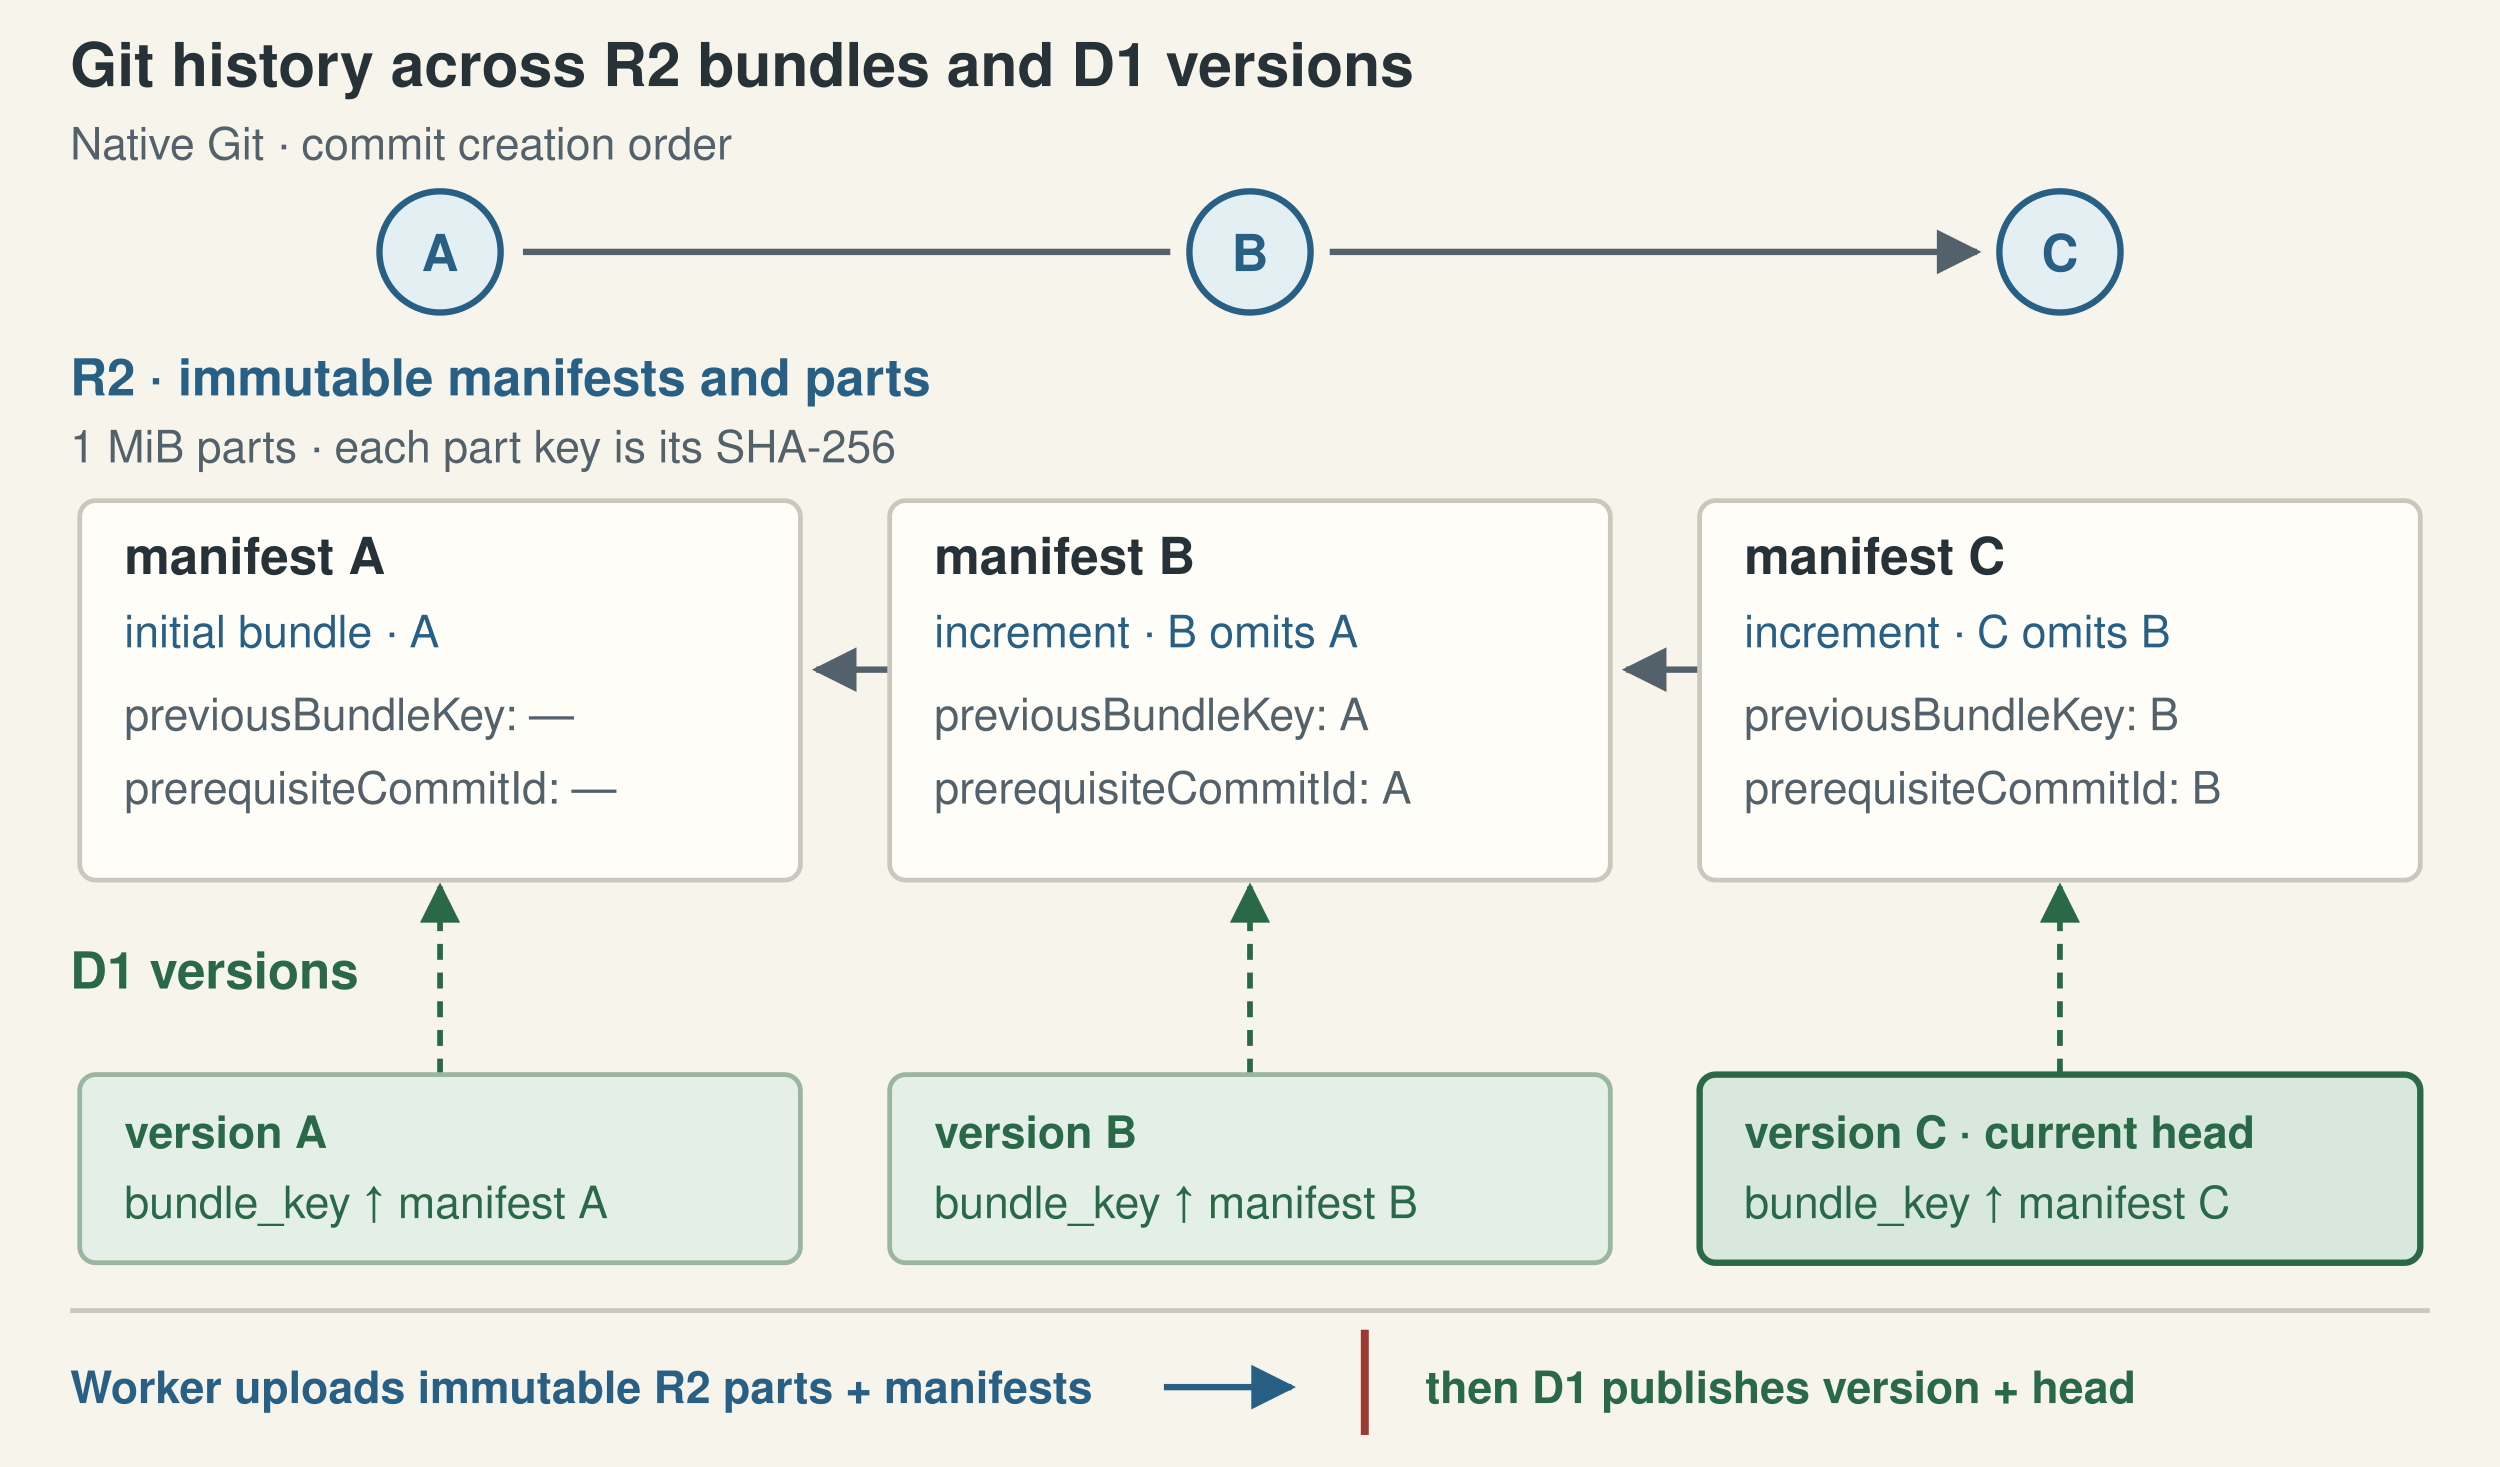
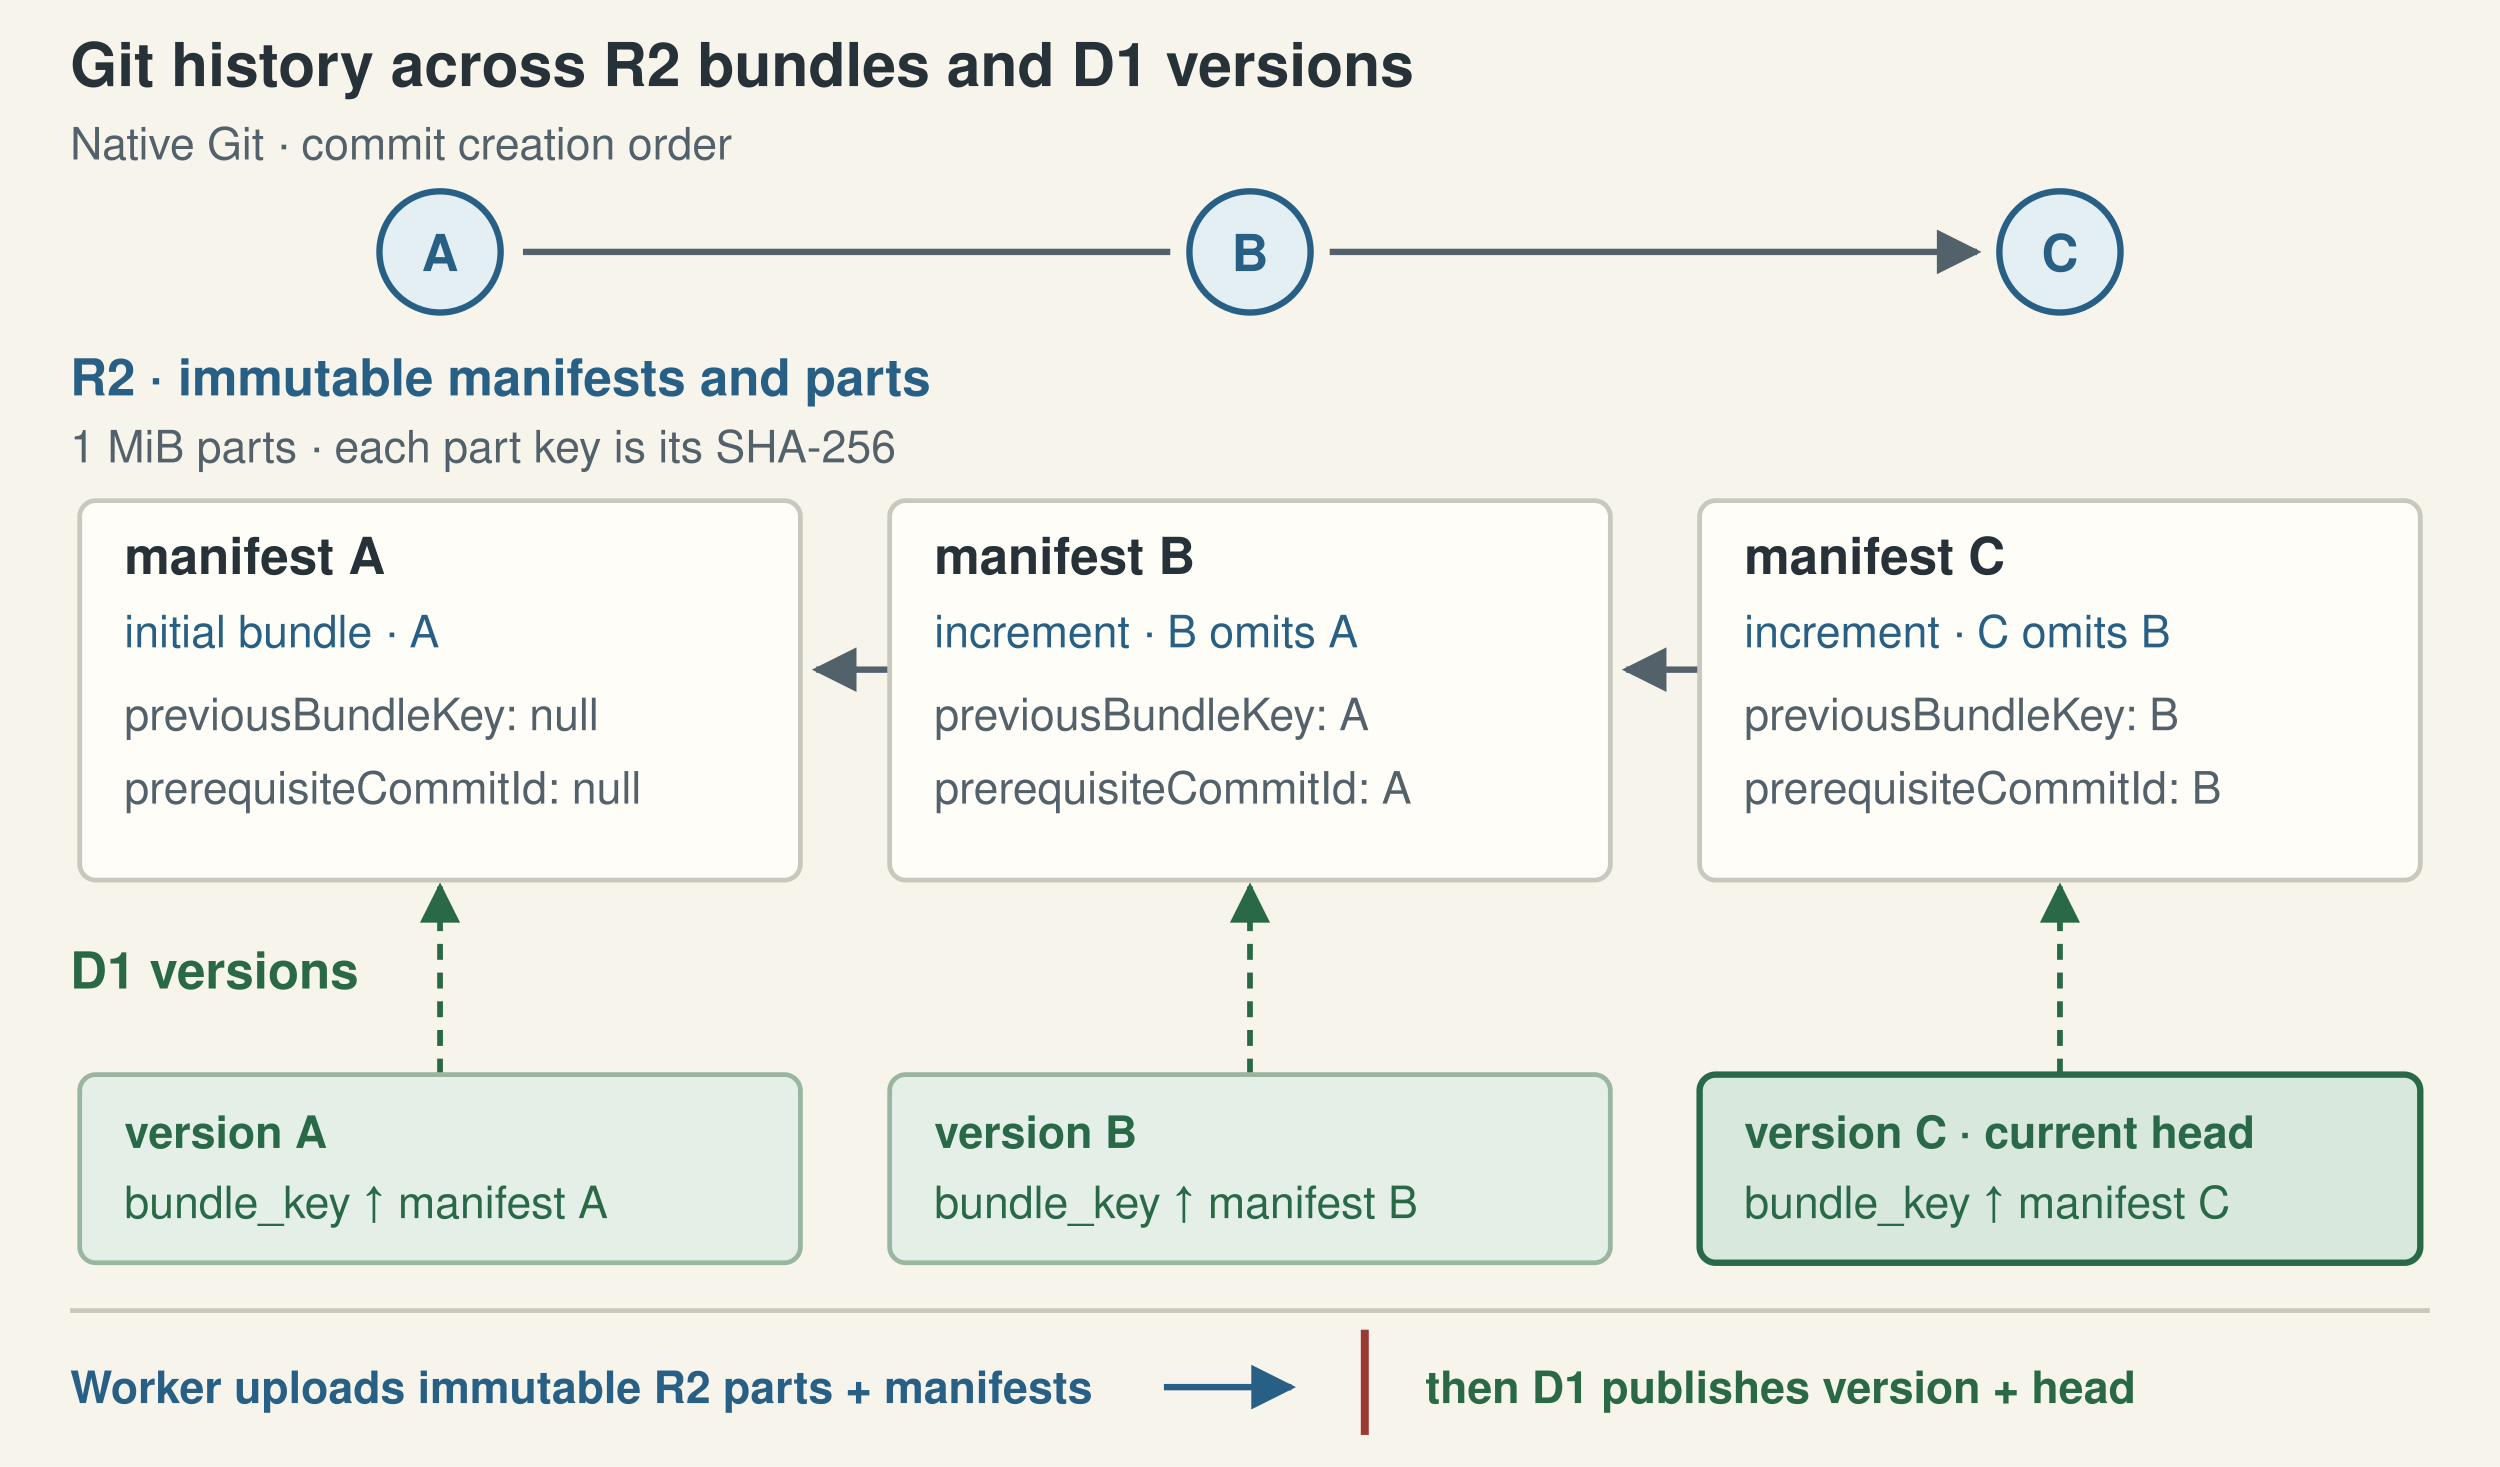
<svg xmlns="http://www.w3.org/2000/svg" width="784" height="460" viewBox="0 0 784 460" role="img" aria-labelledby="title desc">
  <defs>
    <marker id="arrow" viewBox="0 0 10 10" refX="9" refY="5" markerWidth="7" markerHeight="7" orient="auto">
      <path d="M0 0L10 5L0 10z" fill="#52616a" />
    </marker>
    <marker id="arrowBlue" viewBox="0 0 10 10" refX="9" refY="5" markerWidth="7" markerHeight="7" orient="auto">
      <path d="M0 0L10 5L0 10z" fill="#275f85" />
    </marker>
    <marker id="arrowGreen" viewBox="0 0 10 10" refX="9" refY="5" markerWidth="7" markerHeight="7" orient="auto">
      <path d="M0 0L10 5L0 10z" fill="#2a6948" />
    </marker>
  </defs>
  <rect width="784" height="460" fill="#f7f4ec" />
  <g font-family="Helvetica,Arial,sans-serif" fill="#263238">
    <text x="22" y="27" font-size="19" font-weight="600">Git history across R2 bundles and D1 versions</text>
    <text x="22" y="50" font-size="14" fill="#53616a">Native Git · commit creation order</text>
    <path d="M164 79H367M417 79H620" fill="none" stroke="#52616a" stroke-width="2" marker-end="url(#arrow)" />
    <circle cx="138" cy="79" r="19" fill="#e4eff4" stroke="#275f85" stroke-width="2" />
    <circle cx="392" cy="79" r="19" fill="#e4eff4" stroke="#275f85" stroke-width="2" />
    <circle cx="646" cy="79" r="19" fill="#e4eff4" stroke="#275f85" stroke-width="2" />
    <text x="138" y="85" text-anchor="middle" font-size="16" font-weight="600" fill="#275f85">A</text>
    <text x="392" y="85" text-anchor="middle" font-size="16" font-weight="600" fill="#275f85">B</text>
    <text x="646" y="85" text-anchor="middle" font-size="16" font-weight="600" fill="#275f85">C</text>
    <text x="22" y="124" font-size="16" font-weight="600" fill="#275f85">R2 · immutable manifests and parts</text>
    <text x="22" y="145" font-size="14" fill="#53616a">1 MiB parts · each part key is its SHA-256</text>
    <path d="M279 210H256" fill="none" stroke="#52616a" stroke-width="2" marker-end="url(#arrow)" />
    <path d="M533 210H510" fill="none" stroke="#52616a" stroke-width="2" marker-end="url(#arrow)" />
    <g>
      <rect x="25" y="157" width="226" height="119" rx="5" fill="#fffdf7" stroke="#c9c8bd" stroke-width="1.5" />
      <text x="39" y="180" font-size="16" font-weight="600">manifest A</text>
      <text x="39" y="203" font-size="14" fill="#275f85">initial bundle · A</text>
-       <text x="39" y="229" font-size="14" fill="#53616a">previousBundleKey: —</text>
-       <text x="39" y="252" font-size="14" fill="#53616a">prerequisiteCommitId: —</text>
+       <text x="39" y="229" font-size="14" fill="#53616a">previousBundleKey: null</text>
+       <text x="39" y="252" font-size="14" fill="#53616a">prerequisiteCommitId: null</text>
    </g>
    <g>
      <rect x="279" y="157" width="226" height="119" rx="5" fill="#fffdf7" stroke="#c9c8bd" stroke-width="1.5" />
      <text x="293" y="180" font-size="16" font-weight="600">manifest B</text>
      <text x="293" y="203" font-size="14" fill="#275f85">increment · B omits A</text>
      <text x="293" y="229" font-size="14" fill="#53616a">previousBundleKey: A</text>
      <text x="293" y="252" font-size="14" fill="#53616a">prerequisiteCommitId: A</text>
    </g>
    <g>
      <rect x="533" y="157" width="226" height="119" rx="5" fill="#fffdf7" stroke="#c9c8bd" stroke-width="1.5" />
      <text x="547" y="180" font-size="16" font-weight="600">manifest C</text>
      <text x="547" y="203" font-size="14" fill="#275f85">increment · C omits B</text>
      <text x="547" y="229" font-size="14" fill="#53616a">previousBundleKey: B</text>
      <text x="547" y="252" font-size="14" fill="#53616a">prerequisiteCommitId: B</text>
    </g>
    <text x="22" y="310" font-size="16" font-weight="600" fill="#2a6948">D1 versions</text>
    <path d="M138 337V278" fill="none" stroke="#2a6948" stroke-width="1.8" stroke-dasharray="5 4" marker-end="url(#arrowGreen)" />
    <path d="M392 337V278" fill="none" stroke="#2a6948" stroke-width="1.8" stroke-dasharray="5 4" marker-end="url(#arrowGreen)" />
    <path d="M646 337V278" fill="none" stroke="#2a6948" stroke-width="1.8" stroke-dasharray="5 4" marker-end="url(#arrowGreen)" />
    <g>
      <rect x="25" y="337" width="226" height="59" rx="5" fill="#e4efe7" stroke="#9bb6a0" stroke-width="1.5" />
      <text x="39" y="360" font-size="14" font-weight="600" fill="#2a6948">version A</text>
      <text x="39" y="382" font-size="14" fill="#2a6948">bundle_key ↑ manifest A</text>
    </g>
    <g>
      <rect x="279" y="337" width="226" height="59" rx="5" fill="#e4efe7" stroke="#9bb6a0" stroke-width="1.5" />
      <text x="293" y="360" font-size="14" font-weight="600" fill="#2a6948">version B</text>
      <text x="293" y="382" font-size="14" fill="#2a6948">bundle_key ↑ manifest B</text>
    </g>
    <g>
      <rect x="533" y="337" width="226" height="59" rx="5" fill="#d8e8dc" stroke="#2a6948" stroke-width="2" />
      <text x="547" y="360" font-size="14" font-weight="600" fill="#2a6948">version C · current head</text>
      <text x="547" y="382" font-size="14" fill="#2a6948">bundle_key ↑ manifest C</text>
    </g>
    <path d="M22 411H762" stroke="#c9c8bd" stroke-width="1.5" />
    <text x="22" y="440" font-size="14" font-weight="600" fill="#275f85">Worker uploads immutable R2 parts + manifests</text>
    <path d="M365 435H405" fill="none" stroke="#275f85" stroke-width="2" marker-end="url(#arrowBlue)" />
    <path d="M428 417V450" stroke="#9b3933" stroke-width="2.5" />
    <text x="447" y="440" font-size="14" font-weight="600" fill="#2a6948">then D1 publishes version + head</text>
  </g>
</svg>
